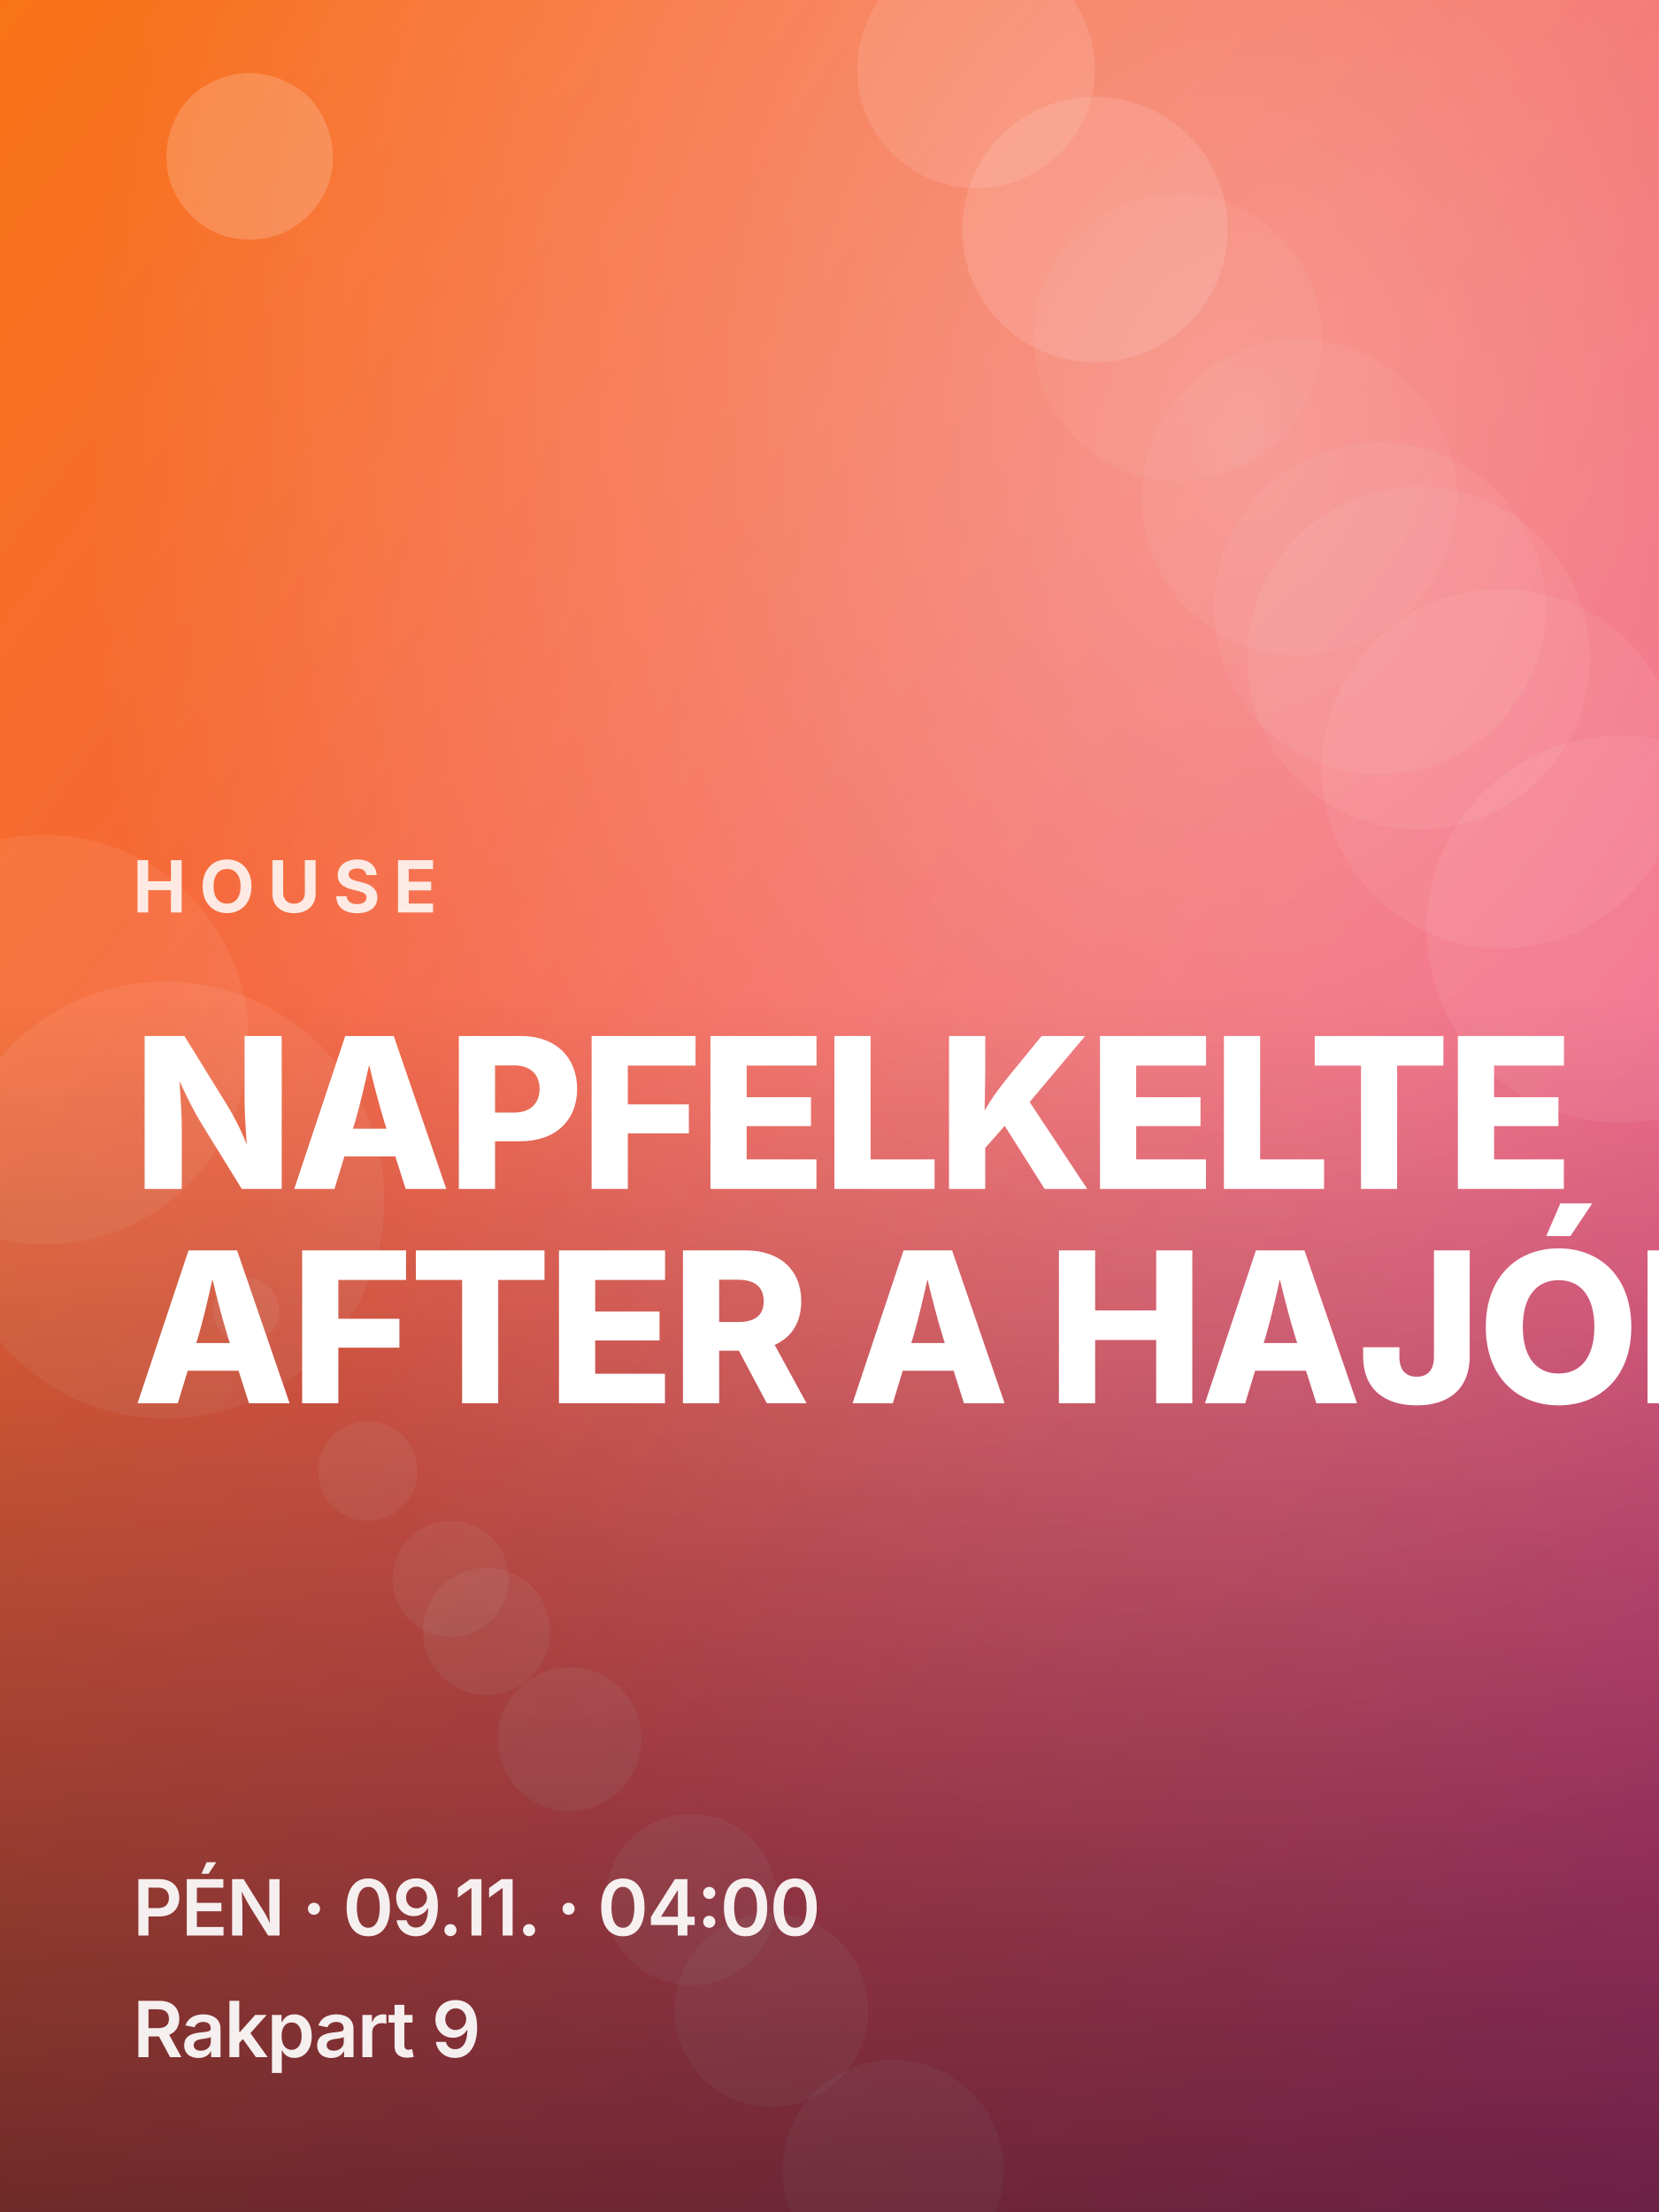
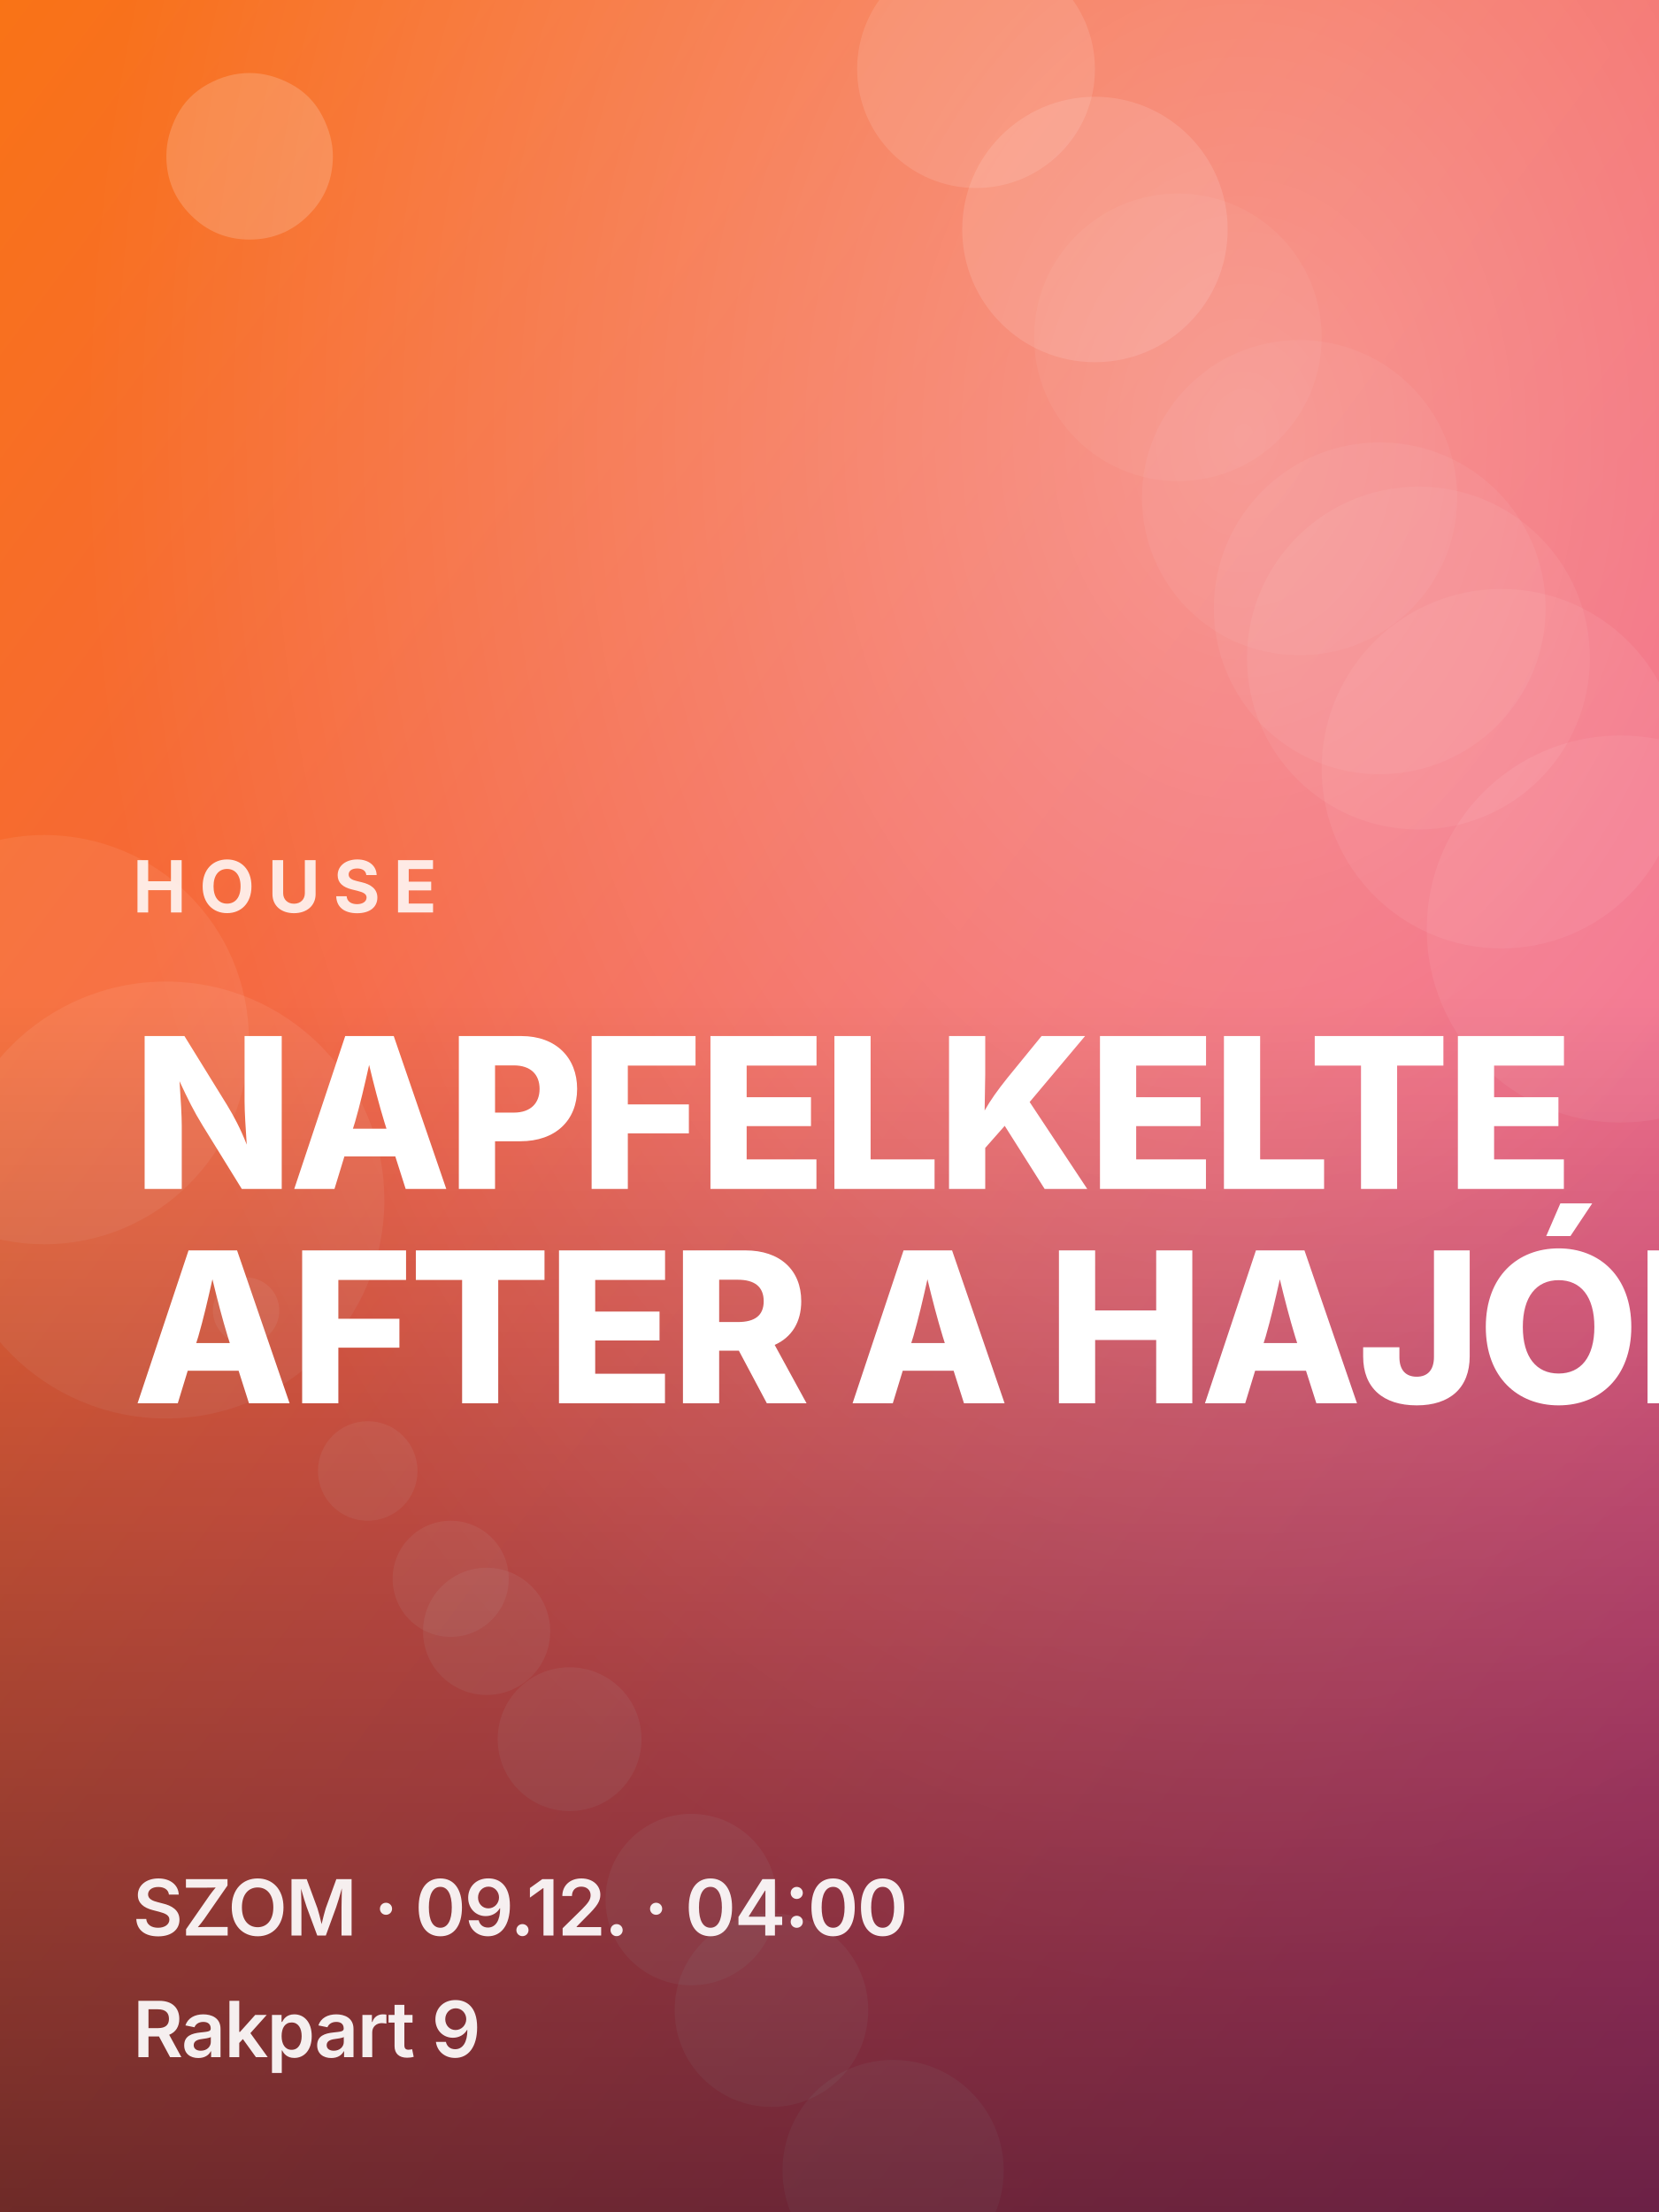
<svg xmlns="http://www.w3.org/2000/svg" viewBox="0 0 600 800" width="600" height="800" role="img" aria-label="Napfelkelte After a hajón">
  <defs>
    <linearGradient id="bg" x1="0" y1="0" x2="1" y2="1">
      <stop offset="0" stop-color="#f97316" />
      <stop offset="1" stop-color="#ec4899" />
    </linearGradient>
    <radialGradient id="glow" cx="0.75" cy="0.2" r="0.7">
      <stop offset="0" stop-color="#ffffff" stop-opacity="0.35" />
      <stop offset="1" stop-color="#ffffff" stop-opacity="0" />
    </radialGradient>
    <linearGradient id="shade" x1="0" y1="0" x2="0" y2="1">
      <stop offset="0.45" stop-color="#000" stop-opacity="0" />
      <stop offset="1" stop-color="#000" stop-opacity="0.55" />
    </linearGradient>
  </defs>
  <rect width="600" height="800" fill="url(#bg)" />
  <rect width="600" height="800" fill="url(#glow)" />
  <circle cx="176" cy="590" r="23" fill="#ffffff" opacity="0.090" />
  <circle cx="513" cy="238" r="62" fill="#ffffff" opacity="0.055" />
  <circle cx="250" cy="687" r="31" fill="#ffffff" opacity="0.100" />
  <circle cx="586" cy="336" r="70" fill="#ffffff" opacity="0.064" />
  <circle cx="323" cy="785" r="40" fill="#ffffff" opacity="0.109" />
  <circle cx="60" cy="434" r="79" fill="#ffffff" opacity="0.074" />
  <circle cx="396" cy="83" r="48" fill="#ffffff" opacity="0.119" />
  <circle cx="133" cy="532" r="18" fill="#ffffff" opacity="0.084" />
  <circle cx="470" cy="180" r="57" fill="#ffffff" opacity="0.049" />
  <circle cx="206" cy="629" r="26" fill="#ffffff" opacity="0.094" />
  <circle cx="543" cy="278" r="65" fill="#ffffff" opacity="0.059" />
  <circle cx="279" cy="727" r="35" fill="#ffffff" opacity="0.104" />
  <circle cx="16" cy="376" r="74" fill="#ffffff" opacity="0.068" />
  <circle cx="353" cy="25" r="43" fill="#ffffff" opacity="0.113" />
  <circle cx="89" cy="474" r="12" fill="#ffffff" opacity="0.078" />
  <circle cx="426" cy="122" r="52" fill="#ffffff" opacity="0.043" />
  <circle cx="163" cy="571" r="21" fill="#ffffff" opacity="0.088" />
  <circle cx="499" cy="220" r="60" fill="#ffffff" opacity="0.053" />
  <text x="48" y="96" font-size="140" fill="#ffffff" opacity="0.18" font-weight="900">●</text>
  <rect width="600" height="800" fill="url(#shade)" />
  <g fill="#ffffff" font-family="Inter, 'Segoe UI', system-ui, sans-serif" style="letter-spacing:-0.02em">
    <text x="48" y="330" font-size="26" font-weight="700" opacity="0.85" style="letter-spacing:0.18em">HOUSE</text>
    <text x="48" y="430" font-size="76" font-weight="800">NAPFELKELTE</text>
    <text x="48" y="507.52" font-size="76" font-weight="800">AFTER A HAJÓN</text>
-     <text x="48" y="700" font-size="28" font-weight="600" opacity="0.92">PÉN · 09.11. · 04:00</text>
+     <text x="48" y="700" font-size="28" font-weight="600" opacity="0.92">SZOM · 09.12. · 04:00</text>
    <text x="48" y="744" font-size="28" font-weight="600" opacity="0.92">Rakpart 9</text>
  </g>
</svg>
